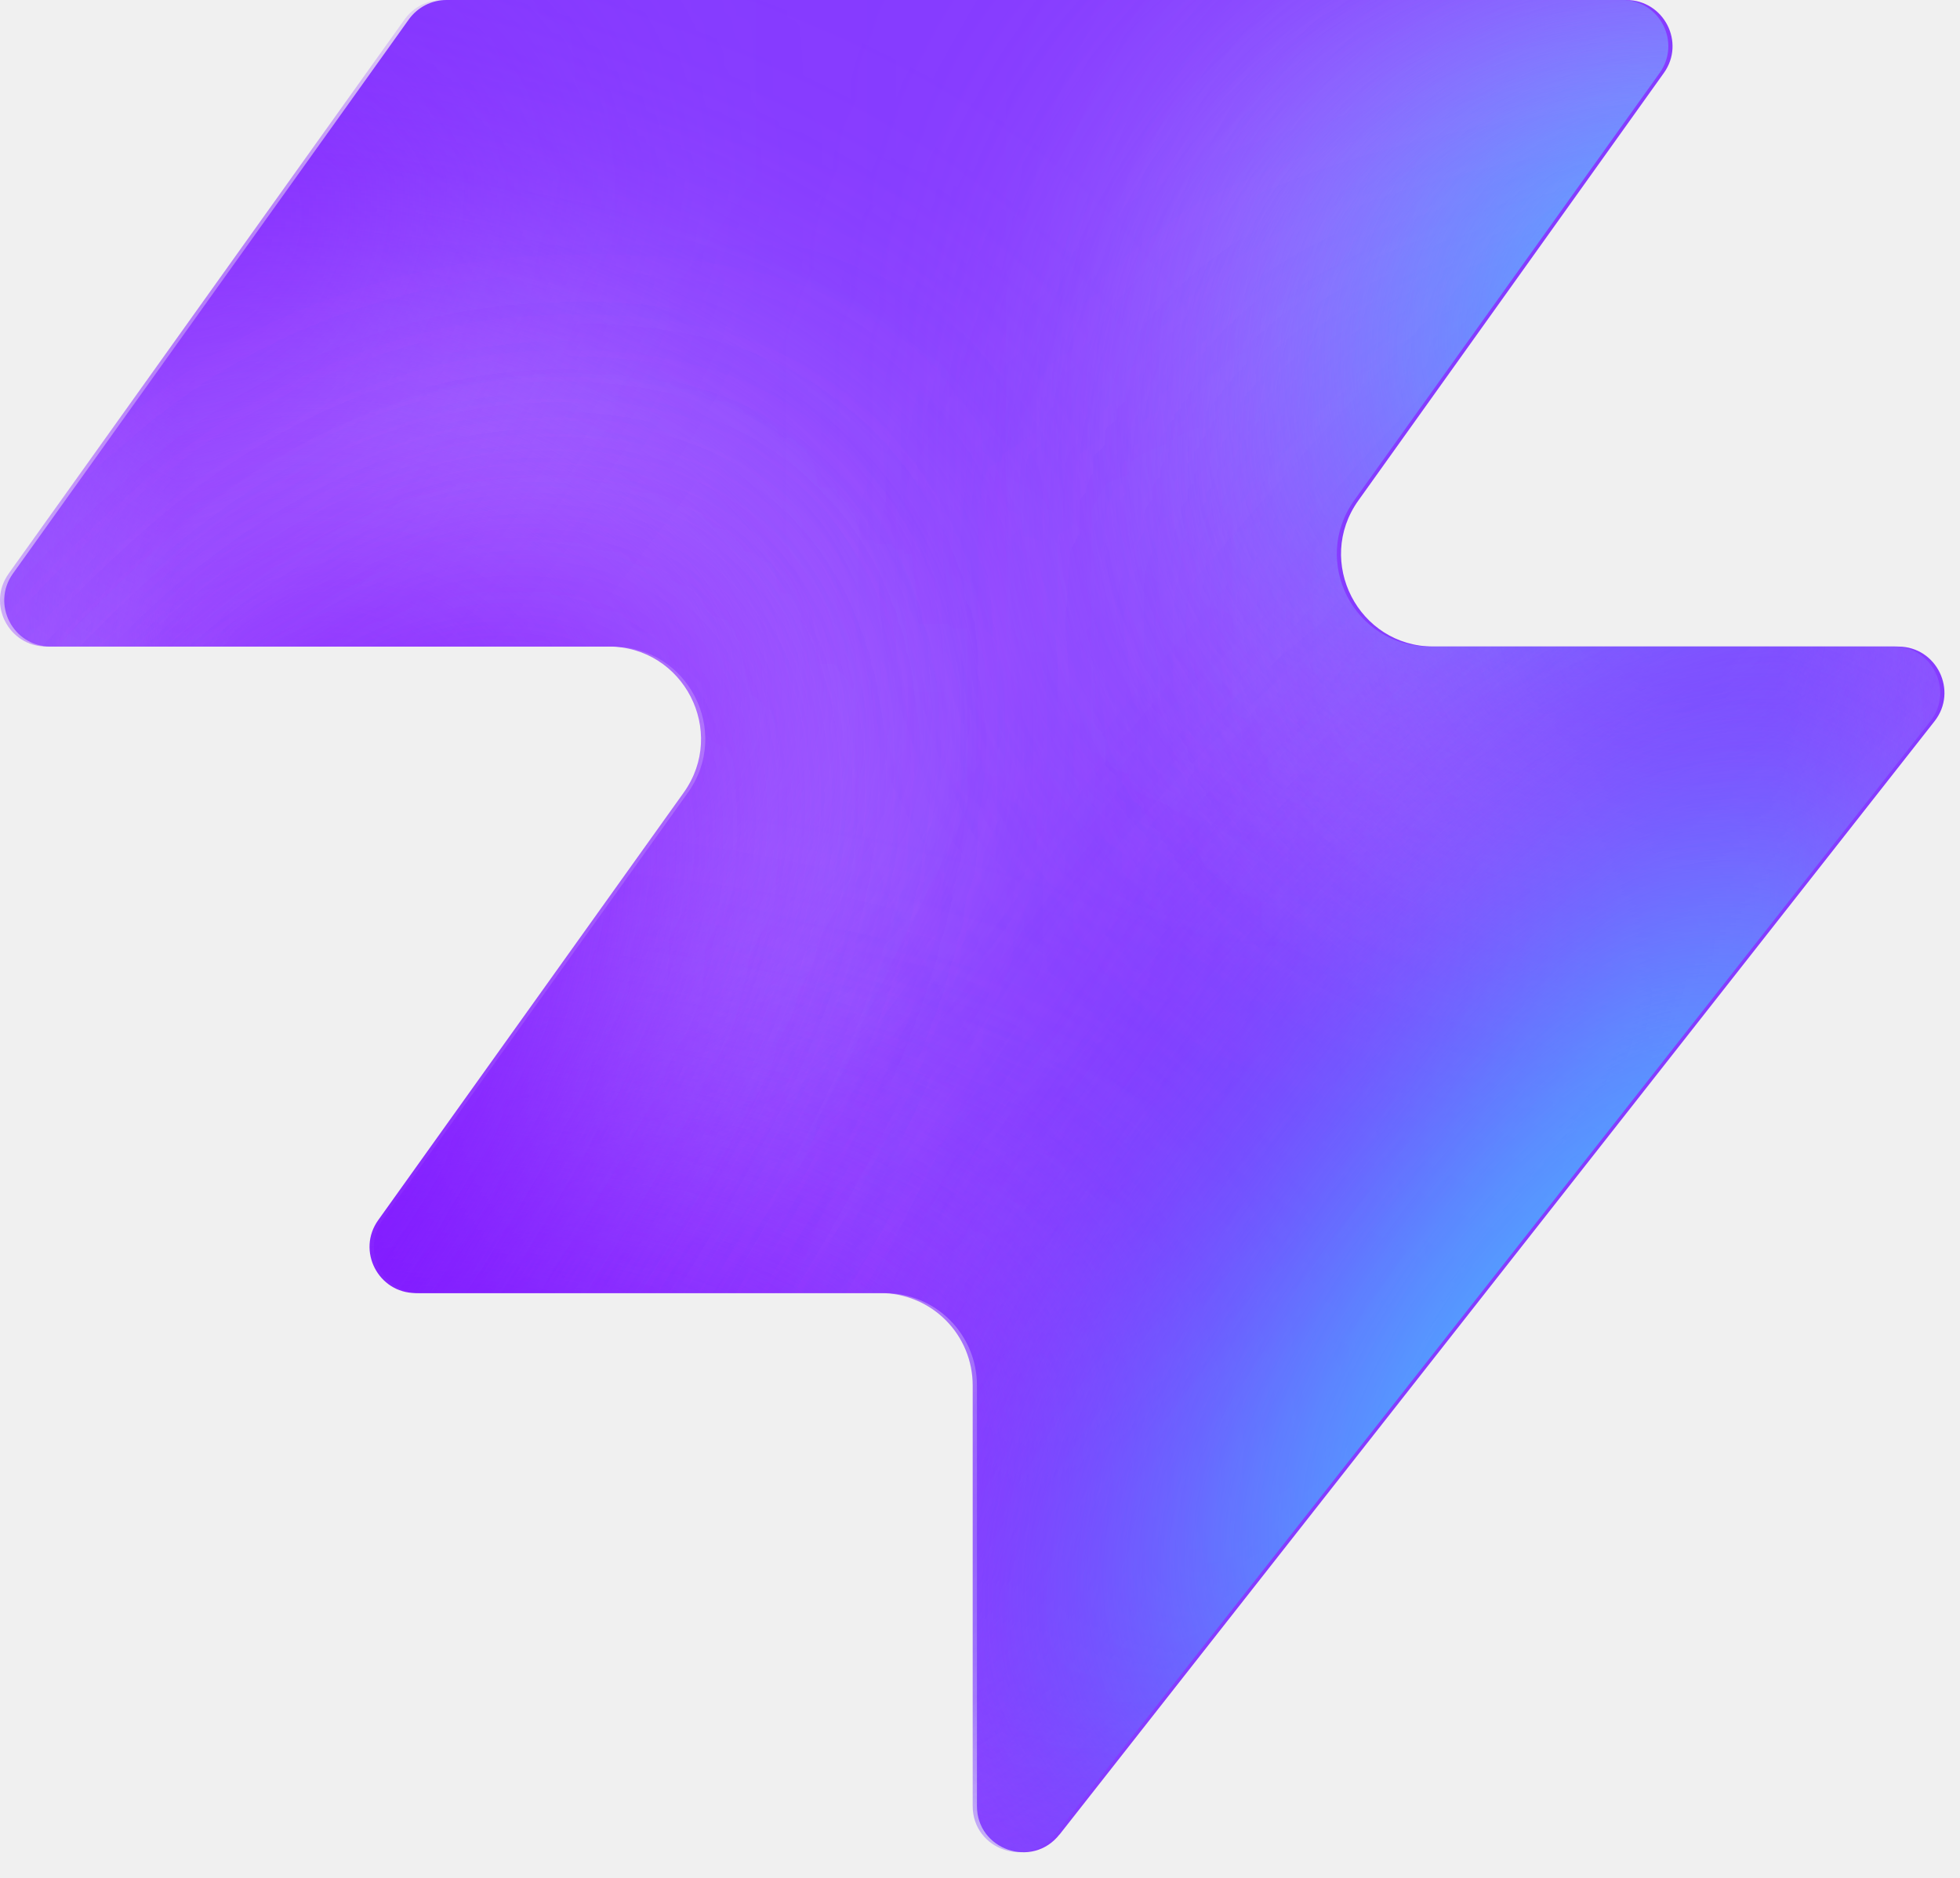
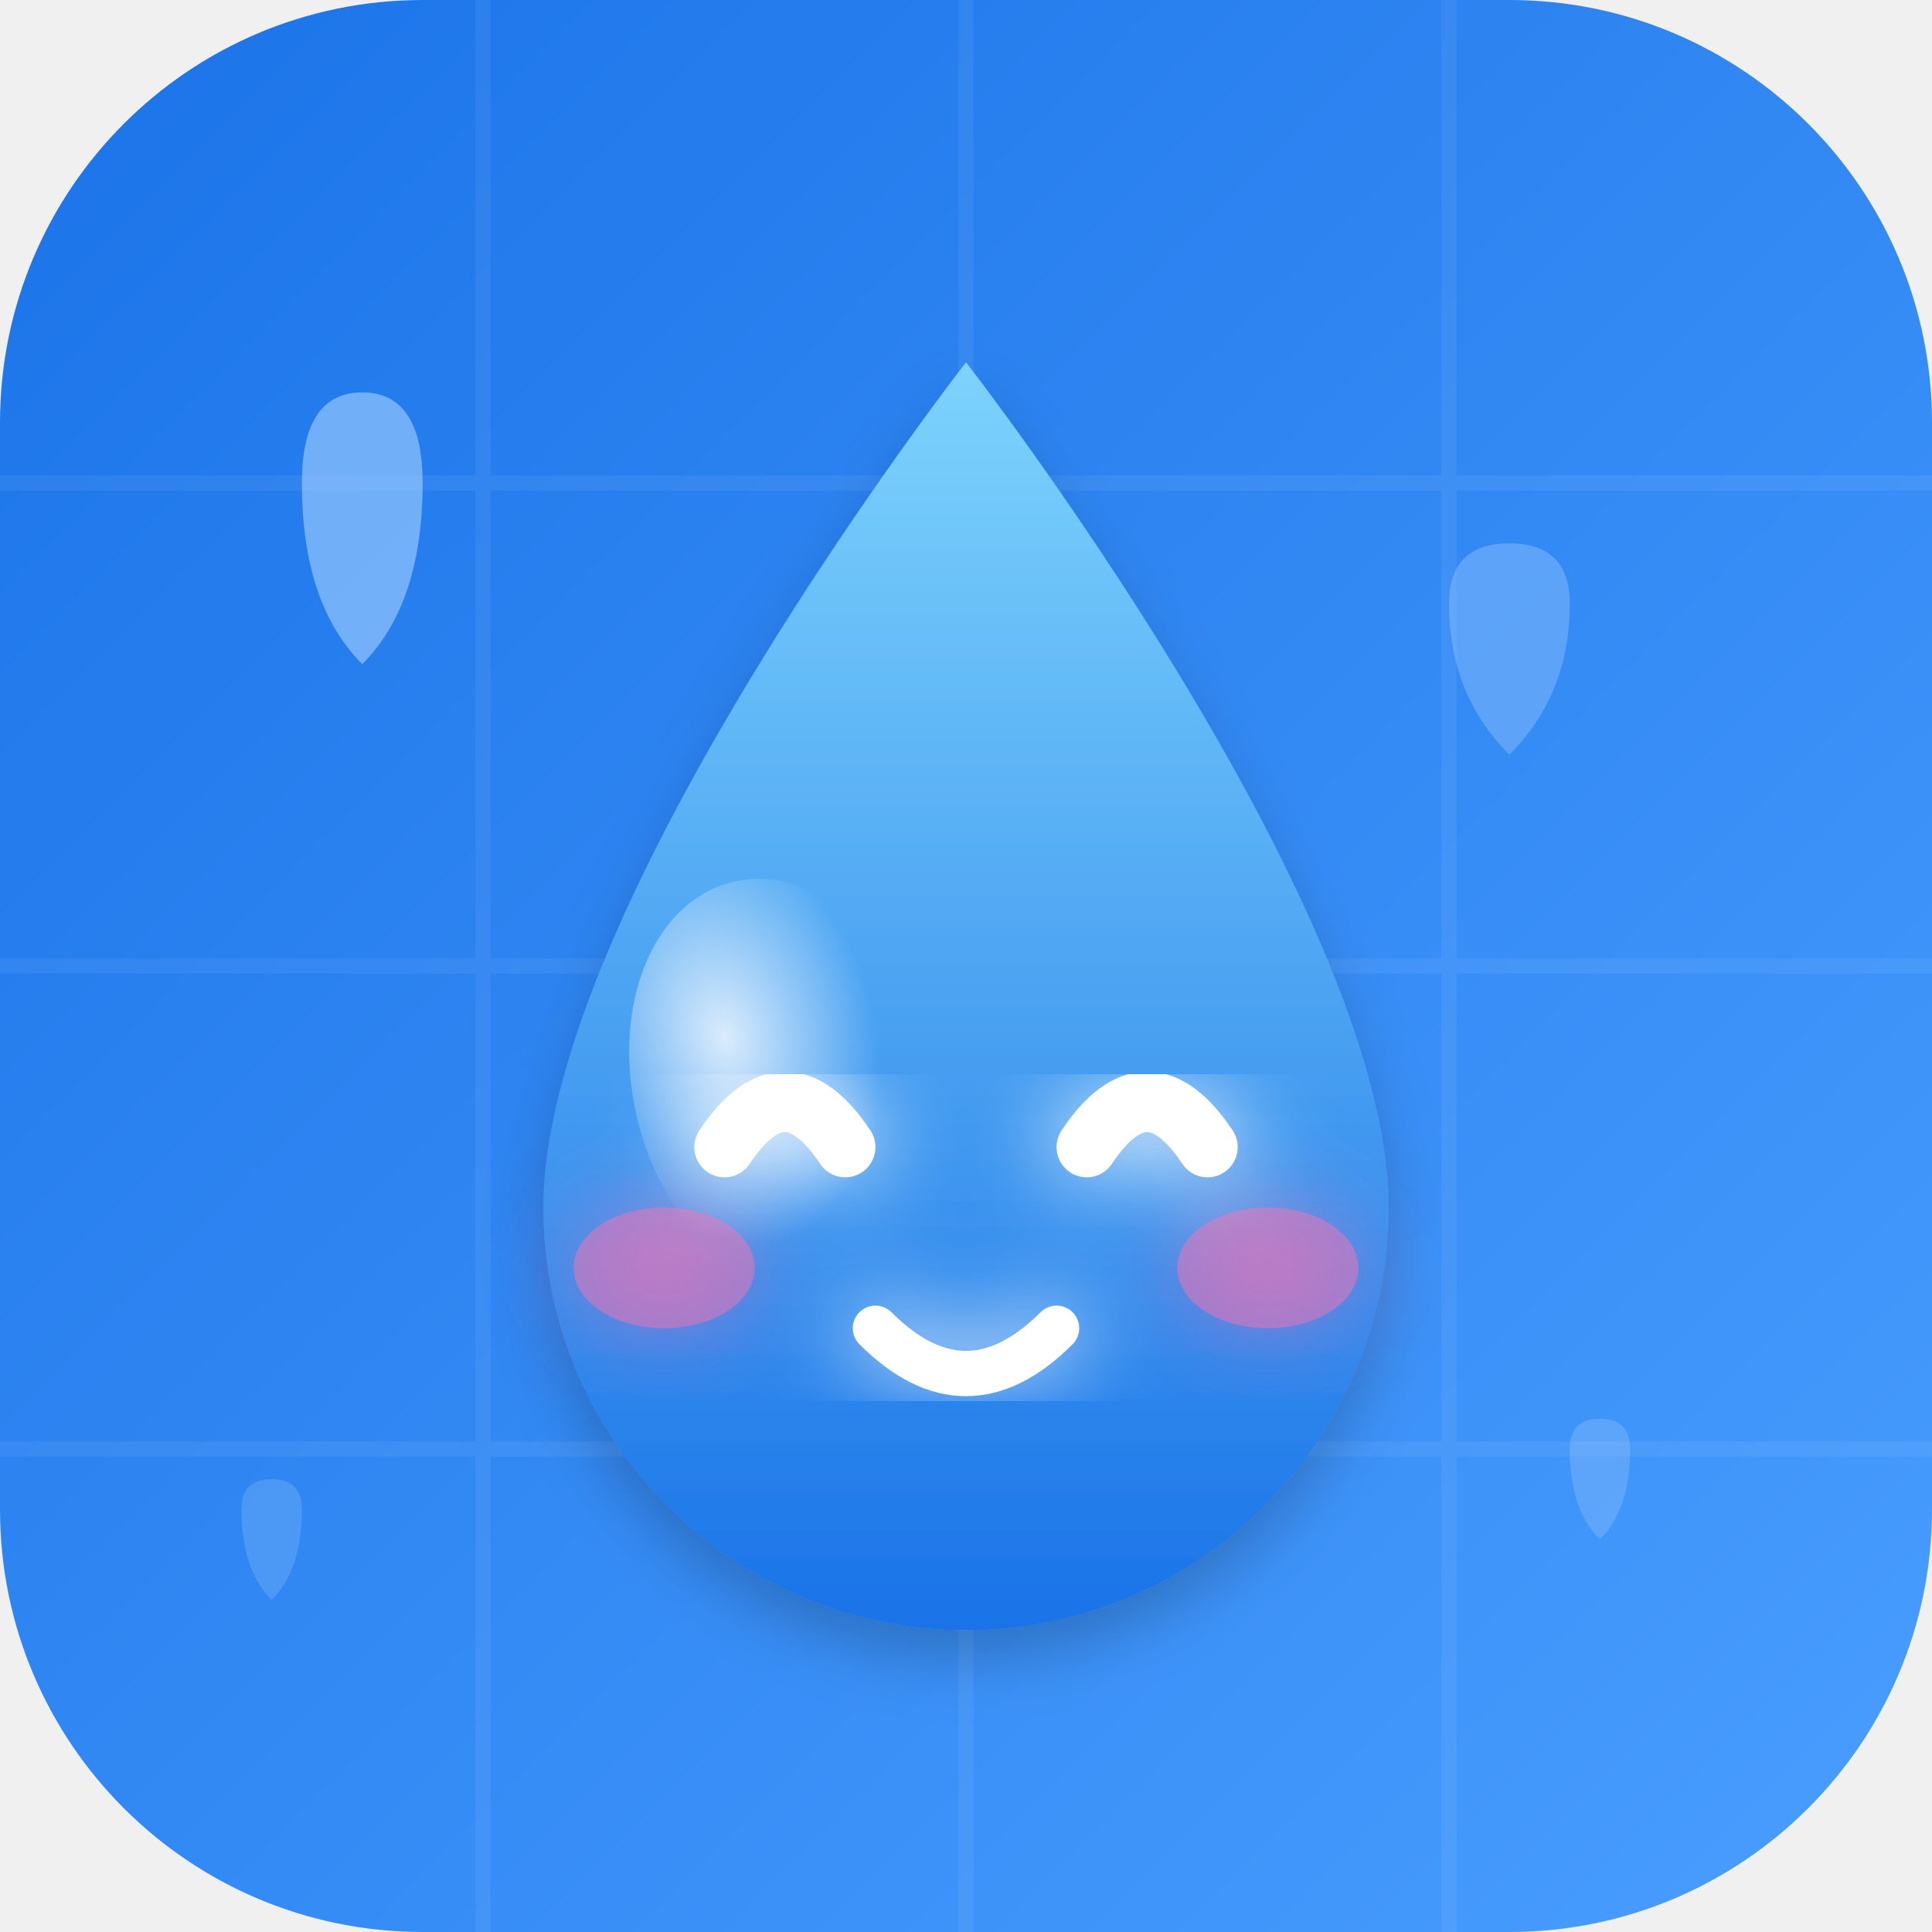
- <svg xmlns="http://www.w3.org/2000/svg" width="48" height="46" fill="none" viewBox="0 0 48 46">
-   <path fill="#863bff" d="M25.946 44.938c-.664.845-2.021.375-2.021-.698V33.937a2.26 2.26 0 0 0-2.262-2.262H10.287c-.92 0-1.456-1.04-.92-1.788l7.48-10.471c1.07-1.497 0-3.578-1.842-3.578H1.237c-.92 0-1.456-1.04-.92-1.788L10.013.474c.214-.297.556-.474.92-.474h28.894c.92 0 1.456 1.04.92 1.788l-7.48 10.471c-1.07 1.498 0 3.579 1.842 3.579h11.377c.943 0 1.473 1.088.89 1.83L25.947 44.94z" style="fill:#863bff;fill:color(display-p3 .525 .23 1);fill-opacity:1" />
-   <mask id="a" width="48" height="46" x="0" y="0" maskUnits="userSpaceOnUse" style="mask-type:alpha">
-     <path fill="#000" d="M25.842 44.938c-.664.844-2.021.375-2.021-.698V33.937a2.26 2.26 0 0 0-2.262-2.262H10.183c-.92 0-1.456-1.04-.92-1.788l7.48-10.471c1.07-1.498 0-3.579-1.842-3.579H1.133c-.92 0-1.456-1.04-.92-1.787L9.91.473c.214-.297.556-.474.92-.474h28.894c.92 0 1.456 1.04.92 1.788l-7.48 10.471c-1.07 1.498 0 3.578 1.842 3.578h11.377c.943 0 1.473 1.088.89 1.832L25.843 44.94z" style="fill:#000;fill-opacity:1" />
-   </mask>
-   <g mask="url(#a)">
-     <g filter="url(#b)">
-       <ellipse cx="5.508" cy="14.704" fill="#ede6ff" rx="5.508" ry="14.704" style="fill:#ede6ff;fill:color(display-p3 .927 .903 1);fill-opacity:1" transform="matrix(.00324 1 1 -.00324 -4.47 31.516)" />
-     </g>
-     <g filter="url(#c)">
-       <ellipse cx="10.399" cy="29.851" fill="#ede6ff" rx="10.399" ry="29.851" style="fill:#ede6ff;fill:color(display-p3 .927 .903 1);fill-opacity:1" transform="matrix(.00324 1 1 -.00324 -39.328 7.883)" />
-     </g>
-     <g filter="url(#d)">
-       <ellipse cx="5.508" cy="30.487" fill="#7e14ff" rx="5.508" ry="30.487" style="fill:#7e14ff;fill:color(display-p3 .492 .077 1);fill-opacity:1" transform="rotate(89.814 -25.913 -14.639)scale(1 -1)" />
-     </g>
-     <g filter="url(#e)">
-       <ellipse cx="5.508" cy="30.599" fill="#7e14ff" rx="5.508" ry="30.599" style="fill:#7e14ff;fill:color(display-p3 .492 .077 1);fill-opacity:1" transform="rotate(89.814 -32.644 -3.334)scale(1 -1)" />
-     </g>
-     <g filter="url(#f)">
-       <ellipse cx="5.508" cy="30.599" fill="#7e14ff" rx="5.508" ry="30.599" style="fill:#7e14ff;fill:color(display-p3 .492 .077 1);fill-opacity:1" transform="matrix(.00324 1 1 -.00324 -34.34 30.47)" />
-     </g>
-     <g filter="url(#g)">
-       <ellipse cx="14.072" cy="22.078" fill="#ede6ff" rx="14.072" ry="22.078" style="fill:#ede6ff;fill:color(display-p3 .927 .903 1);fill-opacity:1" transform="rotate(93.35 24.506 48.493)scale(-1 1)" />
-     </g>
-     <g filter="url(#h)">
-       <ellipse cx="3.47" cy="21.501" fill="#7e14ff" rx="3.47" ry="21.501" style="fill:#7e14ff;fill:color(display-p3 .492 .077 1);fill-opacity:1" transform="rotate(89.009 28.708 47.59)scale(-1 1)" />
-     </g>
-     <g filter="url(#i)">
-       <ellipse cx="3.47" cy="21.501" fill="#7e14ff" rx="3.47" ry="21.501" style="fill:#7e14ff;fill:color(display-p3 .492 .077 1);fill-opacity:1" transform="rotate(89.009 28.708 47.59)scale(-1 1)" />
-     </g>
-     <g filter="url(#j)">
-       <ellipse cx=".387" cy="8.972" fill="#7e14ff" rx="4.407" ry="29.108" style="fill:#7e14ff;fill:color(display-p3 .492 .077 1);fill-opacity:1" transform="rotate(39.51 .387 8.972)" />
-     </g>
-     <g filter="url(#k)">
-       <ellipse cx="47.523" cy="-6.092" fill="#7e14ff" rx="4.407" ry="29.108" style="fill:#7e14ff;fill:color(display-p3 .492 .077 1);fill-opacity:1" transform="rotate(37.892 47.523 -6.092)" />
-     </g>
-     <g filter="url(#l)">
-       <ellipse cx="41.412" cy="6.333" fill="#47bfff" rx="5.971" ry="9.665" style="fill:#47bfff;fill:color(display-p3 .28 .748 1);fill-opacity:1" transform="rotate(37.892 41.412 6.333)" />
-     </g>
-     <g filter="url(#m)">
-       <ellipse cx="-1.879" cy="38.332" fill="#7e14ff" rx="4.407" ry="29.108" style="fill:#7e14ff;fill:color(display-p3 .492 .077 1);fill-opacity:1" transform="rotate(37.892 -1.88 38.332)" />
-     </g>
-     <g filter="url(#n)">
-       <ellipse cx="-1.879" cy="38.332" fill="#7e14ff" rx="4.407" ry="29.108" style="fill:#7e14ff;fill:color(display-p3 .492 .077 1);fill-opacity:1" transform="rotate(37.892 -1.88 38.332)" />
-     </g>
-     <g filter="url(#o)">
-       <ellipse cx="35.651" cy="29.907" fill="#7e14ff" rx="4.407" ry="29.108" style="fill:#7e14ff;fill:color(display-p3 .492 .077 1);fill-opacity:1" transform="rotate(37.892 35.651 29.907)" />
-     </g>
-     <g filter="url(#p)">
-       <ellipse cx="38.418" cy="32.4" fill="#47bfff" rx="5.971" ry="15.297" style="fill:#47bfff;fill:color(display-p3 .28 .748 1);fill-opacity:1" transform="rotate(37.892 38.418 32.4)" />
-     </g>
-   </g>
+ <svg xmlns="http://www.w3.org/2000/svg" viewBox="0 0 64 64" width="64" height="64">
  <defs>
-     <filter id="b" width="60.045" height="41.654" x="-19.77" y="16.149" color-interpolation-filters="sRGB" filterUnits="userSpaceOnUse">
-       <feFlood flood-opacity="0" result="BackgroundImageFix" />
-       <feBlend in="SourceGraphic" in2="BackgroundImageFix" result="shape" />
-       <feGaussianBlur result="effect1_foregroundBlur_2002_17158" stdDeviation="7.659" />
+     <linearGradient id="mainGrad" x1="0%" y1="0%" x2="100%" y2="100%">
+       <stop offset="0%" style="stop-color:#1a73e8" />
+       <stop offset="100%" style="stop-color:#4a9eff" />
+     </linearGradient>
+     <linearGradient id="dropGrad" x1="0%" y1="0%" x2="0%" y2="100%">
+       <stop offset="0%" style="stop-color:#7dd3fc" />
+       <stop offset="100%" style="stop-color:#1a73e8" />
+     </linearGradient>
+     <linearGradient id="tearGrad" x1="0%" y1="0%" x2="0%" y2="100%">
+       <stop offset="0%" style="stop-color:#93c5fd" />
+       <stop offset="100%" style="stop-color:#3b82f6" />
+     </linearGradient>
+     <radialGradient id="highlightGrad" cx="35%" cy="35%" r="50%">
+       <stop offset="0%" style="stop-color:#fff;stop-opacity:0.8" />
+       <stop offset="100%" style="stop-color:#fff;stop-opacity:0" />
+     </radialGradient>
+     <filter id="glow">
+       <feGaussianBlur stdDeviation="1.5" result="coloredBlur" />
+       <feMerge>
+         <feMergeNode in="coloredBlur" />
+         <feMergeNode in="SourceGraphic" />
+       </feMerge>
    </filter>
-     <filter id="c" width="90.34" height="51.437" x="-54.613" y="-7.533" color-interpolation-filters="sRGB" filterUnits="userSpaceOnUse">
-       <feFlood flood-opacity="0" result="BackgroundImageFix" />
-       <feBlend in="SourceGraphic" in2="BackgroundImageFix" result="shape" />
-       <feGaussianBlur result="effect1_foregroundBlur_2002_17158" stdDeviation="7.659" />
-     </filter>
-     <filter id="d" width="79.355" height="29.4" x="-49.64" y="2.03" color-interpolation-filters="sRGB" filterUnits="userSpaceOnUse">
-       <feFlood flood-opacity="0" result="BackgroundImageFix" />
-       <feBlend in="SourceGraphic" in2="BackgroundImageFix" result="shape" />
-       <feGaussianBlur result="effect1_foregroundBlur_2002_17158" stdDeviation="4.596" />
-     </filter>
-     <filter id="e" width="79.579" height="29.4" x="-45.045" y="20.029" color-interpolation-filters="sRGB" filterUnits="userSpaceOnUse">
-       <feFlood flood-opacity="0" result="BackgroundImageFix" />
-       <feBlend in="SourceGraphic" in2="BackgroundImageFix" result="shape" />
-       <feGaussianBlur result="effect1_foregroundBlur_2002_17158" stdDeviation="4.596" />
-     </filter>
-     <filter id="f" width="79.579" height="29.4" x="-43.513" y="21.178" color-interpolation-filters="sRGB" filterUnits="userSpaceOnUse">
-       <feFlood flood-opacity="0" result="BackgroundImageFix" />
-       <feBlend in="SourceGraphic" in2="BackgroundImageFix" result="shape" />
-       <feGaussianBlur result="effect1_foregroundBlur_2002_17158" stdDeviation="4.596" />
-     </filter>
-     <filter id="g" width="74.749" height="58.852" x="15.756" y="-17.901" color-interpolation-filters="sRGB" filterUnits="userSpaceOnUse">
-       <feFlood flood-opacity="0" result="BackgroundImageFix" />
-       <feBlend in="SourceGraphic" in2="BackgroundImageFix" result="shape" />
-       <feGaussianBlur result="effect1_foregroundBlur_2002_17158" stdDeviation="7.659" />
-     </filter>
-     <filter id="h" width="61.377" height="25.362" x="23.548" y="2.284" color-interpolation-filters="sRGB" filterUnits="userSpaceOnUse">
-       <feFlood flood-opacity="0" result="BackgroundImageFix" />
-       <feBlend in="SourceGraphic" in2="BackgroundImageFix" result="shape" />
-       <feGaussianBlur result="effect1_foregroundBlur_2002_17158" stdDeviation="4.596" />
-     </filter>
-     <filter id="i" width="61.377" height="25.362" x="23.548" y="2.284" color-interpolation-filters="sRGB" filterUnits="userSpaceOnUse">
-       <feFlood flood-opacity="0" result="BackgroundImageFix" />
-       <feBlend in="SourceGraphic" in2="BackgroundImageFix" result="shape" />
-       <feGaussianBlur result="effect1_foregroundBlur_2002_17158" stdDeviation="4.596" />
-     </filter>
-     <filter id="j" width="56.045" height="63.649" x="-27.636" y="-22.853" color-interpolation-filters="sRGB" filterUnits="userSpaceOnUse">
-       <feFlood flood-opacity="0" result="BackgroundImageFix" />
-       <feBlend in="SourceGraphic" in2="BackgroundImageFix" result="shape" />
-       <feGaussianBlur result="effect1_foregroundBlur_2002_17158" stdDeviation="4.596" />
-     </filter>
-     <filter id="k" width="54.814" height="64.646" x="20.116" y="-38.415" color-interpolation-filters="sRGB" filterUnits="userSpaceOnUse">
-       <feFlood flood-opacity="0" result="BackgroundImageFix" />
-       <feBlend in="SourceGraphic" in2="BackgroundImageFix" result="shape" />
-       <feGaussianBlur result="effect1_foregroundBlur_2002_17158" stdDeviation="4.596" />
-     </filter>
-     <filter id="l" width="33.541" height="35.313" x="24.641" y="-11.323" color-interpolation-filters="sRGB" filterUnits="userSpaceOnUse">
-       <feFlood flood-opacity="0" result="BackgroundImageFix" />
-       <feBlend in="SourceGraphic" in2="BackgroundImageFix" result="shape" />
-       <feGaussianBlur result="effect1_foregroundBlur_2002_17158" stdDeviation="4.596" />
-     </filter>
-     <filter id="m" width="54.814" height="64.646" x="-29.286" y="6.009" color-interpolation-filters="sRGB" filterUnits="userSpaceOnUse">
-       <feFlood flood-opacity="0" result="BackgroundImageFix" />
-       <feBlend in="SourceGraphic" in2="BackgroundImageFix" result="shape" />
-       <feGaussianBlur result="effect1_foregroundBlur_2002_17158" stdDeviation="4.596" />
-     </filter>
-     <filter id="n" width="54.814" height="64.646" x="-29.286" y="6.009" color-interpolation-filters="sRGB" filterUnits="userSpaceOnUse">
-       <feFlood flood-opacity="0" result="BackgroundImageFix" />
-       <feBlend in="SourceGraphic" in2="BackgroundImageFix" result="shape" />
-       <feGaussianBlur result="effect1_foregroundBlur_2002_17158" stdDeviation="4.596" />
-     </filter>
-     <filter id="o" width="54.814" height="64.646" x="8.244" y="-2.416" color-interpolation-filters="sRGB" filterUnits="userSpaceOnUse">
-       <feFlood flood-opacity="0" result="BackgroundImageFix" />
-       <feBlend in="SourceGraphic" in2="BackgroundImageFix" result="shape" />
-       <feGaussianBlur result="effect1_foregroundBlur_2002_17158" stdDeviation="4.596" />
-     </filter>
-     <filter id="p" width="39.409" height="43.623" x="18.713" y="10.588" color-interpolation-filters="sRGB" filterUnits="userSpaceOnUse">
-       <feFlood flood-opacity="0" result="BackgroundImageFix" />
-       <feBlend in="SourceGraphic" in2="BackgroundImageFix" result="shape" />
-       <feGaussianBlur result="effect1_foregroundBlur_2002_17158" stdDeviation="4.596" />
+     <filter id="shadow">
+       <feDropShadow dx="0" dy="1" stdDeviation="1" flood-color="#000" flood-opacity="0.2" />
    </filter>
  </defs>
+   <rect width="64" height="64" rx="14" fill="url(#mainGrad)" />
+   <g opacity="0.06" stroke="#fff" stroke-width="0.5" fill="none">
+     <line x1="16" y1="0" x2="16" y2="64" />
+     <line x1="32" y1="0" x2="32" y2="64" />
+     <line x1="48" y1="0" x2="48" y2="64" />
+     <line x1="0" y1="16" x2="64" y2="16" />
+     <line x1="0" y1="32" x2="64" y2="32" />
+     <line x1="0" y1="48" x2="64" y2="48" />
+   </g>
+   <g filter="url(#shadow)">
+     <path d="M32 12              C32 12 18 30 18 40              C18 47.7 24.3 54 32 54              C39.7 54 46 47.7 46 40              C46 30 32 12 32 12Z" fill="url(#dropGrad)" />
+     <ellipse cx="26" cy="36" rx="5" ry="7" fill="url(#highlightGrad)" transform="rotate(-15 26 36)" />
+   </g>
+   <g filter="url(#glow)">
+     <path d="M24 38 Q26 35 28 38" stroke="#fff" stroke-width="2" stroke-linecap="round" fill="none" />
+     <path d="M36 38 Q38 35 40 38" stroke="#fff" stroke-width="2" stroke-linecap="round" fill="none" />
+     <path d="M29 44 Q32 47 35 44" stroke="#fff" stroke-width="1.5" stroke-linecap="round" fill="none" />
+     <ellipse cx="22" cy="42" rx="3" ry="2" fill="#f472b6" opacity="0.5" />
+     <ellipse cx="42" cy="42" rx="3" ry="2" fill="#f472b6" opacity="0.5" />
+   </g>
+   <g opacity="0.7">
+     <path d="M14 16 Q14 20 12 22 Q10 20 10 16 Q10 13 12 13 Q14 13 14 16Z" fill="#93c5fd" />
+     <path d="M52 20 Q52 23 50 25 Q48 23 48 20 Q48 18 50 18 Q52 18 52 20Z" fill="#93c5fd" opacity="0.6" />
+     <path d="M10 50 Q10 52 9 53 Q8 52 8 50 Q8 49 9 49 Q10 49 10 50Z" fill="#93c5fd" opacity="0.4" />
+     <path d="M54 48 Q54 50 53 51 Q52 50 52 48 Q52 47 53 47 Q54 47 54 48Z" fill="#93c5fd" opacity="0.5" />
+   </g>
</svg>
